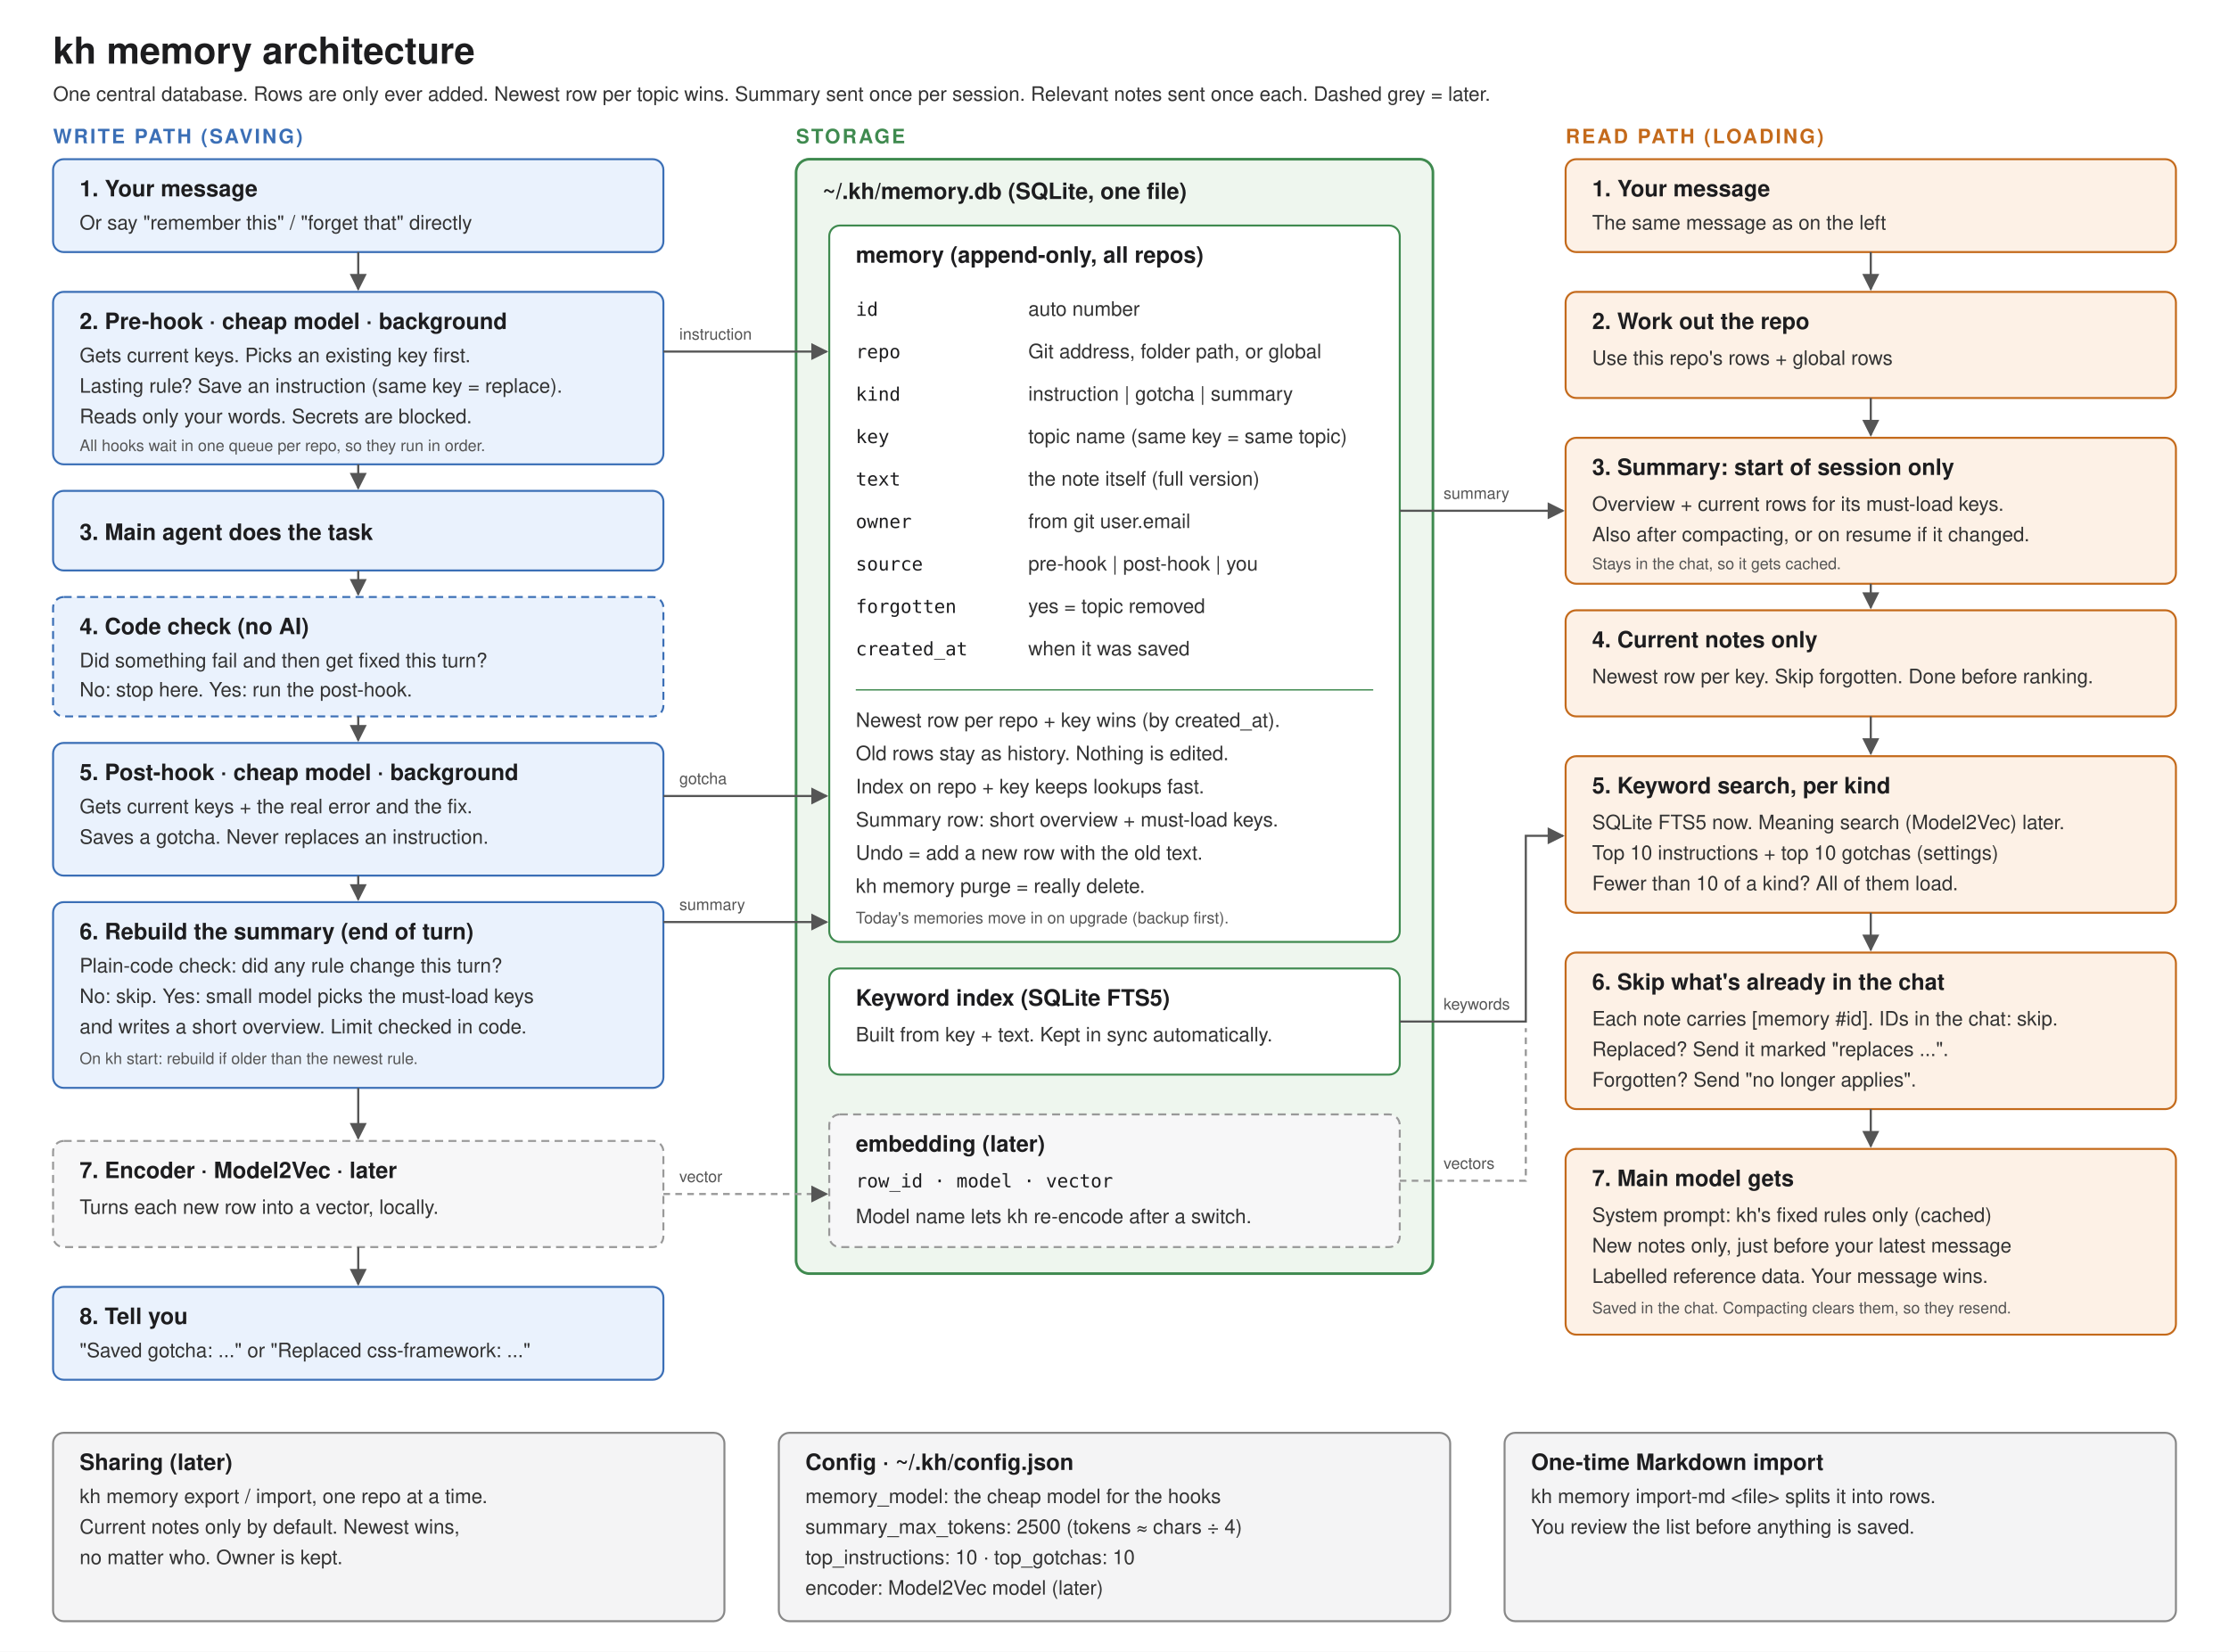
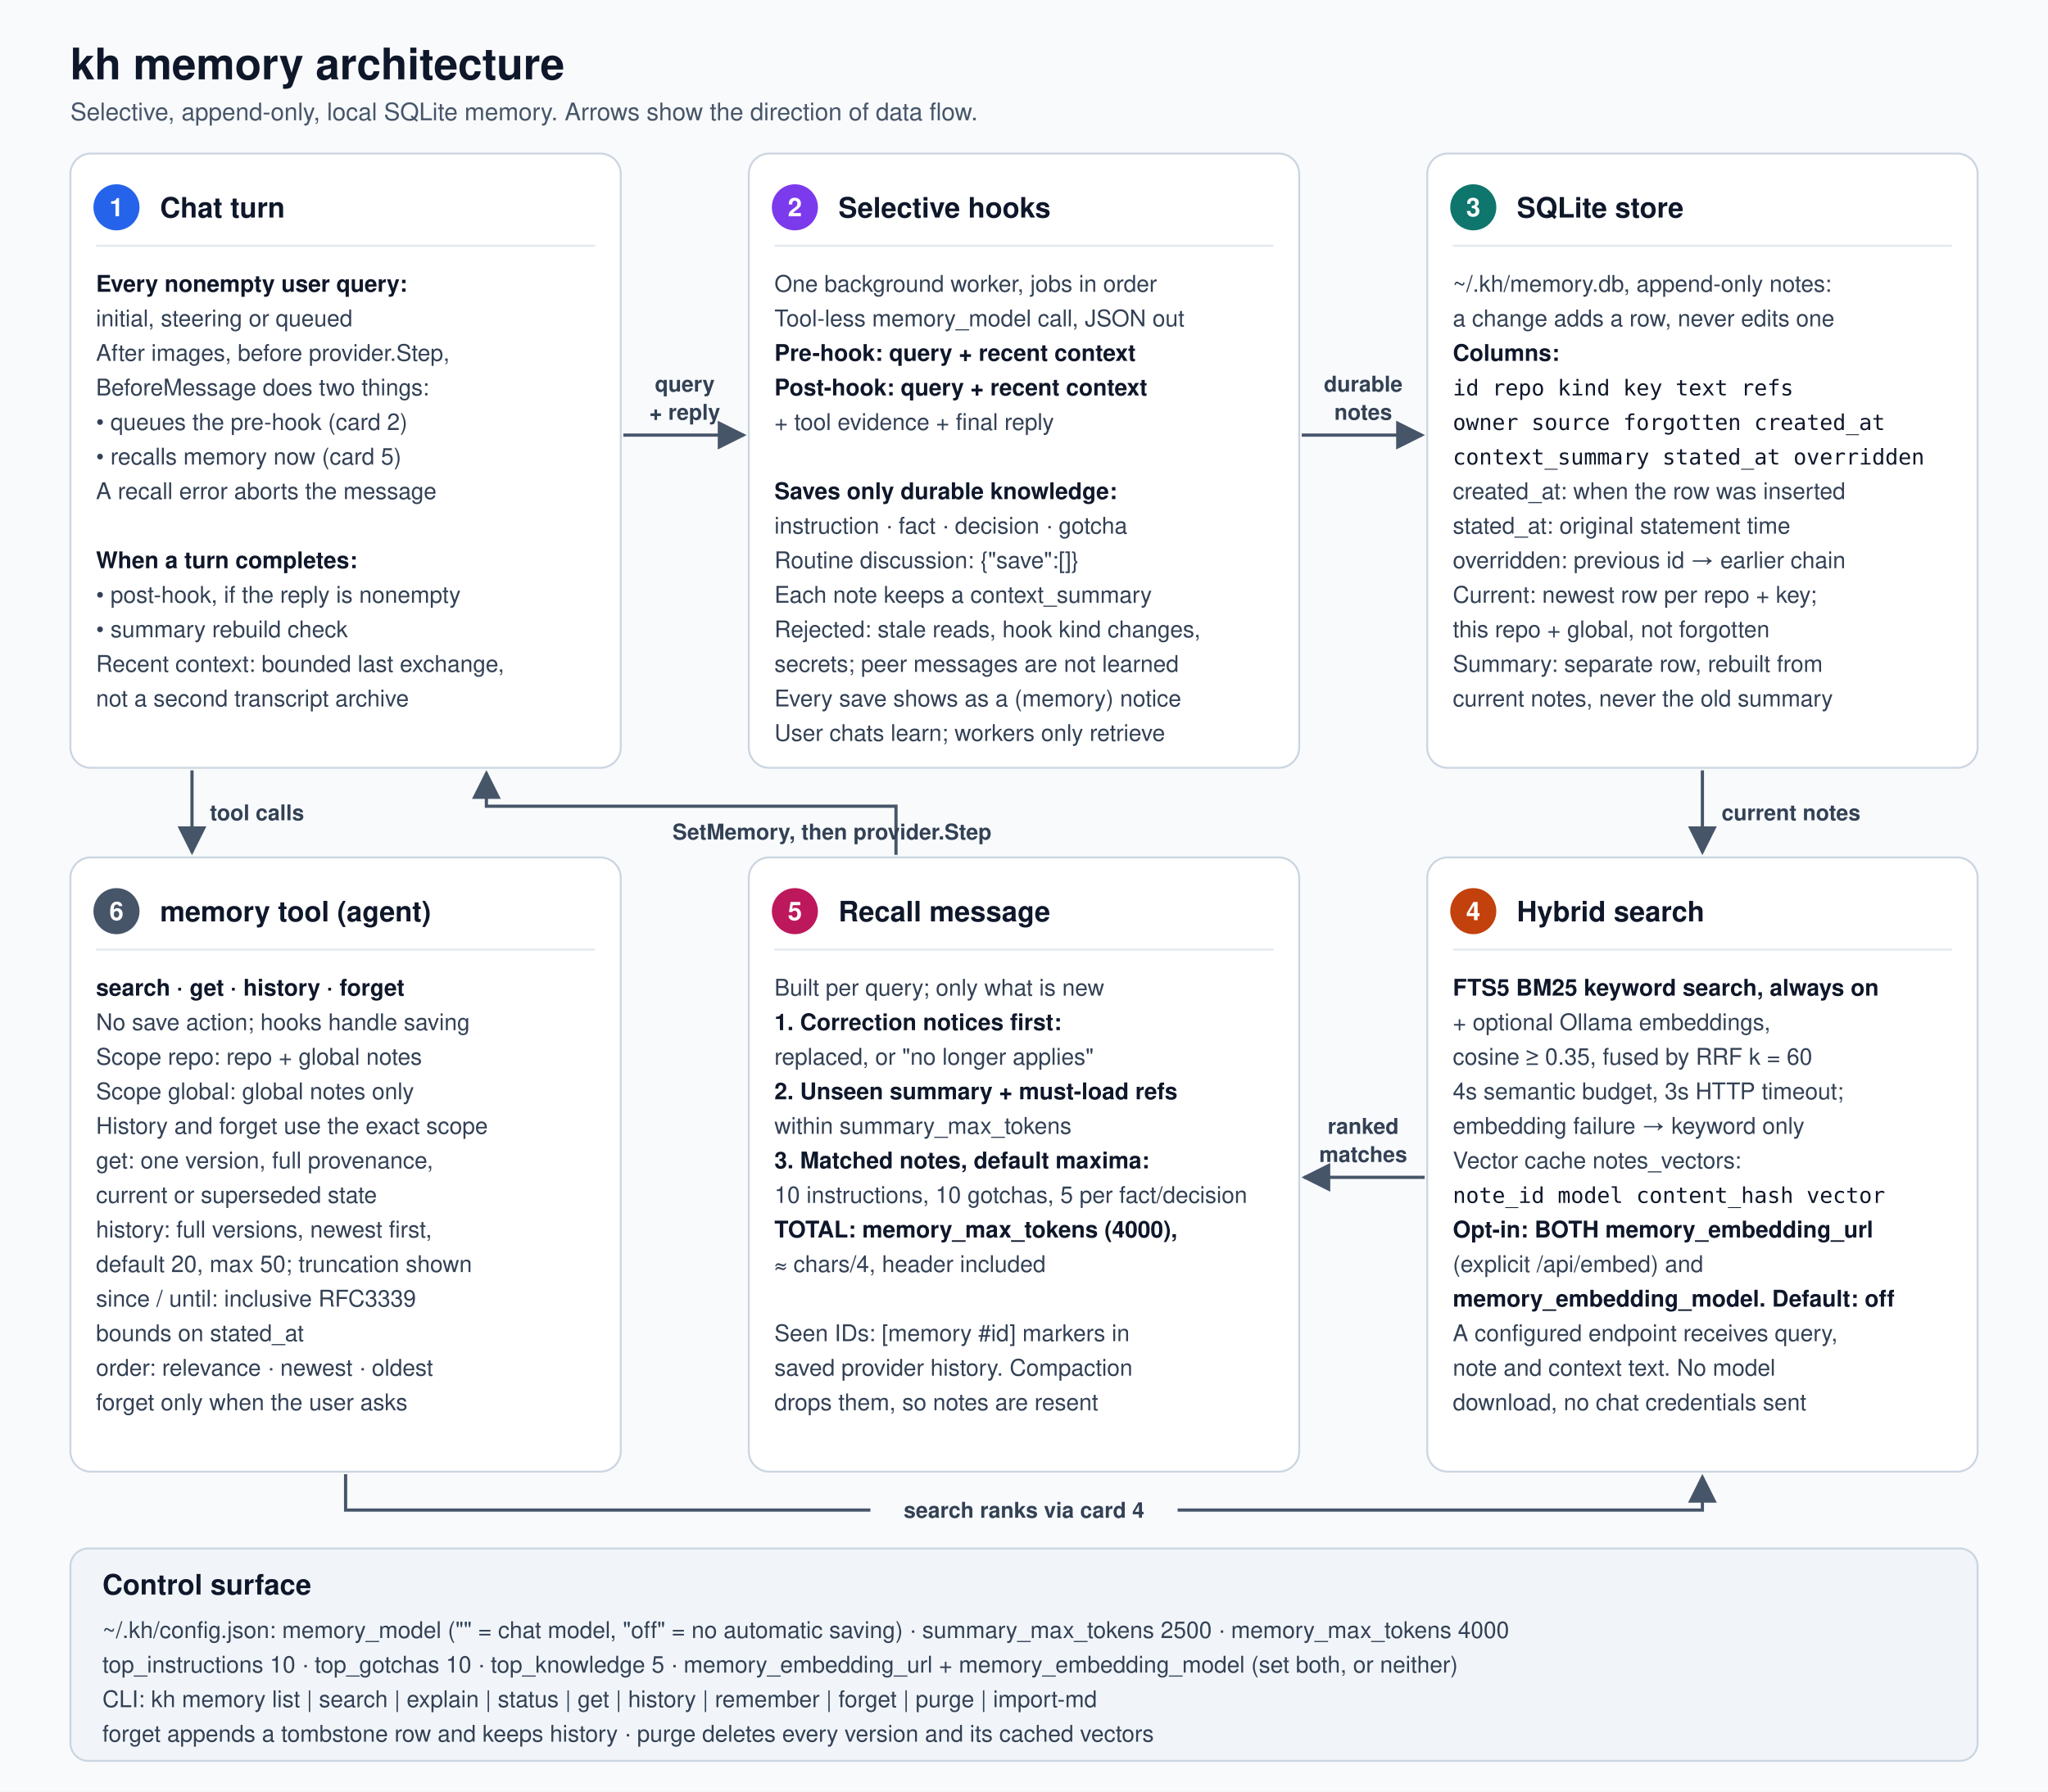
- <svg xmlns="http://www.w3.org/2000/svg" width="1680" height="1245" viewBox="0 0 1680 1245" font-family="Helvetica, Arial, sans-serif">
+ <svg xmlns="http://www.w3.org/2000/svg" width="1600" height="1400" viewBox="0 0 1600 1400" font-family="Helvetica, Arial, sans-serif">
  <defs>
-     <marker id="arrow" viewBox="0 0 10 10" refX="9" refY="5" markerWidth="8" markerHeight="8" orient="auto-start-reverse">
-       <path d="M0,0 L10,5 L0,10 z" fill="#555" />
+     <marker id="arrow" viewBox="0 0 10 10" refX="9" refY="5" markerWidth="9" markerHeight="9" orient="auto-start-reverse">
+       <path d="M0,0 L10,5 L0,10 z" fill="#475569" />
    </marker>
    <style>
-       .t { font-size: 17px; font-weight: bold; fill: #1d1d1f; }
-       .b { font-size: 15px; fill: #333; }
-       .s { font-size: 12px; fill: #555; }
-       .h { font-size: 15px; font-weight: bold; letter-spacing: 1.5px; }
-       .w { fill: #EAF2FD; stroke: #3B6FB6; stroke-width: 1.5; }
-       .r { fill: #FDF1E6; stroke: #C46A1B; stroke-width: 1.5; }
-       .g { fill: #FFFFFF; stroke: #3F8A4F; stroke-width: 1.5; }
-       .n { fill: #F4F4F5; stroke: #888; stroke-width: 1.5; }
-       .later { fill: #F7F7F8; stroke: #999; stroke-width: 1.5; stroke-dasharray: 6 4; }
-       .dash { stroke-dasharray: 6 4; }
-       .a { stroke: #555; stroke-width: 1.6; fill: none; marker-end: url(#arrow); }
-       .ad { stroke: #999; stroke-width: 1.6; fill: none; stroke-dasharray: 5 4; marker-end: url(#arrow); }
-       .col { font-size: 14px; font-family: Menlo, monospace; fill: #1d1d1f; }
+       .title { font-size: 34px; font-weight: 700; fill: #0f172a; }
+       .sub { font-size: 19px; fill: #475569; }
+       .card { fill: #ffffff; stroke: #cbd5e1; stroke-width: 1.5; }
+       .rule { stroke: #e2e8f0; stroke-width: 1.5; }
+       .num { font-size: 20px; font-weight: 700; fill: #ffffff; }
+       .h { font-size: 22px; font-weight: 700; fill: #0f172a; }
+       .b { font-size: 18px; fill: #334155; }
+       .s { font-size: 18px; font-weight: 600; fill: #0f172a; }
+       .m { font-size: 17px; fill: #0f172a; font-family: Menlo, Consolas, monospace; }
+       .l { font-size: 17px; fill: #334155; font-weight: 600; }
+       .flow { stroke: #475569; stroke-width: 2.5; fill: none; }
+       .foot { fill: #f1f5f9; stroke: #cbd5e1; stroke-width: 1.5; }
    </style>
  </defs>
-   <rect width="1680" height="1245" fill="#FFFFFF" />
-   <text x="40" y="48" font-size="28" font-weight="bold" fill="#1d1d1f">kh memory architecture</text>
-   <text x="40" y="76" class="b">One central database. Rows are only ever added. Newest row per topic wins. Summary sent once per session. Relevant notes sent once each. Dashed grey = later.</text>
-   <text x="40" y="108" class="h" fill="#3B6FB6">WRITE PATH (SAVING)</text>
-   <text x="600" y="108" class="h" fill="#3F8A4F">STORAGE</text>
-   <text x="1180" y="108" class="h" fill="#C46A1B">READ PATH (LOADING)</text>
-   <rect class="w" x="40" y="120" width="460" height="70" rx="8" />
-   <text x="60" y="148" class="t">1. Your message</text>
-   <text x="60" y="173" class="b">Or say "remember this" / "forget that" directly</text>
-   <rect class="w" x="40" y="220" width="460" height="130" rx="8" />
-   <text x="60" y="248" class="t">2. Pre-hook  ·  cheap model  ·  background</text>
-   <text x="60" y="273" class="b">Gets current keys. Picks an existing key first.</text>
-   <text x="60" y="296" class="b">Lasting rule? Save an instruction (same key = replace).</text>
-   <text x="60" y="319" class="b">Reads only your words. Secrets are blocked.</text>
-   <text x="60" y="340" class="s">All hooks wait in one queue per repo, so they run in order.</text>
-   <rect class="w" x="40" y="370" width="460" height="60" rx="8" />
-   <text x="60" y="407" class="t">3. Main agent does the task</text>
-   <rect class="w dash" x="40" y="450" width="460" height="90" rx="8" />
-   <text x="60" y="478" class="t">4. Code check  (no AI)</text>
-   <text x="60" y="503" class="b">Did something fail and then get fixed this turn?</text>
-   <text x="60" y="525" class="b">No: stop here. Yes: run the post-hook.</text>
-   <rect class="w" x="40" y="560" width="460" height="100" rx="8" />
-   <text x="60" y="588" class="t">5. Post-hook  ·  cheap model  ·  background</text>
-   <text x="60" y="613" class="b">Gets current keys + the real error and the fix.</text>
-   <text x="60" y="636" class="b">Saves a gotcha. Never replaces an instruction.</text>
-   <rect class="w" x="40" y="680" width="460" height="140" rx="8" />
-   <text x="60" y="708" class="t">6. Rebuild the summary  (end of turn)</text>
-   <text x="60" y="733" class="b">Plain-code check: did any rule change this turn?</text>
-   <text x="60" y="756" class="b">No: skip. Yes: small model picks the must-load keys</text>
-   <text x="60" y="779" class="b">and writes a short overview. Limit checked in code.</text>
-   <text x="60" y="802" class="s">On kh start: rebuild if older than the newest rule.</text>
-   <rect class="later" x="40" y="860" width="460" height="80" rx="8" />
-   <text x="60" y="888" class="t" fill="#666">7. Encoder  ·  Model2Vec  ·  later</text>
-   <text x="60" y="915" class="b">Turns each new row into a vector, locally.</text>
-   <rect class="w" x="40" y="970" width="460" height="70" rx="8" />
-   <text x="60" y="998" class="t">8. Tell you</text>
-   <text x="60" y="1023" class="b">"Saved gotcha: ..." or "Replaced css-framework: ..."</text>
-   <line class="a" x1="270" y1="190" x2="270" y2="218" />
-   <line class="a" x1="270" y1="350" x2="270" y2="368" />
-   <line class="a" x1="270" y1="430" x2="270" y2="448" />
-   <line class="a" x1="270" y1="540" x2="270" y2="558" />
-   <line class="a" x1="270" y1="660" x2="270" y2="678" />
-   <line class="a" x1="270" y1="820" x2="270" y2="858" />
-   <line class="a" x1="270" y1="940" x2="270" y2="968" />
-   <rect x="600" y="120" width="480" height="840" rx="10" fill="#EEF6EE" stroke="#3F8A4F" stroke-width="2" />
-   <text x="620" y="150" class="t">~/.kh/memory.db  (SQLite, one file)</text>
-   <rect class="g" x="625" y="170" width="430" height="540" rx="8" />
-   <text x="645" y="198" class="t">memory  (append-only, all repos)</text>
-   <text x="645" y="238" class="col">id</text>
-   <text x="775" y="238" class="b">auto number</text>
-   <text x="645" y="270" class="col">repo</text>
-   <text x="775" y="270" class="b">Git address, folder path, or global</text>
-   <text x="645" y="302" class="col">kind</text>
-   <text x="775" y="302" class="b">instruction | gotcha | summary</text>
-   <text x="645" y="334" class="col">key</text>
-   <text x="775" y="334" class="b">topic name (same key = same topic)</text>
-   <text x="645" y="366" class="col">text</text>
-   <text x="775" y="366" class="b">the note itself (full version)</text>
-   <text x="645" y="398" class="col">owner</text>
-   <text x="775" y="398" class="b">from git user.email</text>
-   <text x="645" y="430" class="col">source</text>
-   <text x="775" y="430" class="b">pre-hook | post-hook | you</text>
-   <text x="645" y="462" class="col">forgotten</text>
-   <text x="775" y="462" class="b">yes = topic removed</text>
-   <text x="645" y="494" class="col">created_at</text>
-   <text x="775" y="494" class="b">when it was saved</text>
-   <line x1="645" y1="520" x2="1035" y2="520" stroke="#3F8A4F" stroke-width="1" />
-   <text x="645" y="548" class="b">Newest row per repo + key wins (by created_at).</text>
-   <text x="645" y="573" class="b">Old rows stay as history. Nothing is edited.</text>
-   <text x="645" y="598" class="b">Index on repo + key keeps lookups fast.</text>
-   <text x="645" y="623" class="b">Summary row: short overview + must-load keys.</text>
-   <text x="645" y="648" class="b">Undo = add a new row with the old text.</text>
-   <text x="645" y="673" class="b">kh memory purge = really delete.</text>
-   <text x="645" y="696" class="s">Today's memories move in on upgrade (backup first).</text>
-   <rect class="g" x="625" y="730" width="430" height="80" rx="8" />
-   <text x="645" y="758" class="t">Keyword index  (SQLite FTS5)</text>
-   <text x="645" y="785" class="b">Built from key + text. Kept in sync automatically.</text>
-   <rect class="later" x="625" y="840" width="430" height="100" rx="8" />
-   <text x="645" y="868" class="t" fill="#666">embedding  (later)</text>
-   <text x="645" y="895" class="col">row_id · model · vector</text>
-   <text x="645" y="922" class="b">Model name lets kh re-encode after a switch.</text>
-   <line class="a" x1="500" y1="265" x2="623" y2="265" />
-   <text x="512" y="256" class="s">instruction</text>
-   <line class="a" x1="500" y1="600" x2="623" y2="600" />
-   <text x="512" y="591" class="s">gotcha</text>
-   <line class="a" x1="500" y1="695" x2="623" y2="695" />
-   <text x="512" y="686" class="s">summary</text>
-   <line class="ad" x1="500" y1="900" x2="623" y2="900" />
-   <text x="512" y="891" class="s">vector</text>
-   <rect class="r" x="1180" y="120" width="460" height="70" rx="8" />
-   <text x="1200" y="148" class="t">1. Your message</text>
-   <text x="1200" y="173" class="b">The same message as on the left</text>
-   <rect class="r" x="1180" y="220" width="460" height="80" rx="8" />
-   <text x="1200" y="248" class="t">2. Work out the repo</text>
-   <text x="1200" y="275" class="b">Use this repo's rows + global rows</text>
-   <rect class="r" x="1180" y="330" width="460" height="110" rx="8" />
-   <text x="1200" y="358" class="t">3. Summary: start of session only</text>
-   <text x="1200" y="385" class="b">Overview + current rows for its must-load keys.</text>
-   <text x="1200" y="408" class="b">Also after compacting, or on resume if it changed.</text>
-   <text x="1200" y="429" class="s">Stays in the chat, so it gets cached.</text>
-   <rect class="r" x="1180" y="460" width="460" height="80" rx="8" />
-   <text x="1200" y="488" class="t">4. Current notes only</text>
-   <text x="1200" y="515" class="b">Newest row per key. Skip forgotten. Done before ranking.</text>
-   <rect class="r" x="1180" y="570" width="460" height="118" rx="8" />
-   <text x="1200" y="598" class="t">5. Keyword search, per kind</text>
-   <text x="1200" y="625" class="b">SQLite FTS5 now. Meaning search (Model2Vec) later.</text>
-   <text x="1200" y="648" class="b">Top 10 instructions + top 10 gotchas (settings)</text>
-   <text x="1200" y="671" class="b">Fewer than 10 of a kind? All of them load.</text>
-   <rect class="r" x="1180" y="718" width="460" height="118" rx="8" />
-   <text x="1200" y="746" class="t">6. Skip what's already in the chat</text>
-   <text x="1200" y="773" class="b">Each note carries [memory #id]. IDs in the chat: skip.</text>
-   <text x="1200" y="796" class="b">Replaced? Send it marked "replaces ...".</text>
-   <text x="1200" y="819" class="b">Forgotten? Send "no longer applies".</text>
-   <rect class="r" x="1180" y="866" width="460" height="140" rx="8" />
-   <text x="1200" y="894" class="t">7. Main model gets</text>
-   <text x="1200" y="921" class="b">System prompt: kh's fixed rules only (cached)</text>
-   <text x="1200" y="944" class="b">New notes only, just before your latest message</text>
-   <text x="1200" y="967" class="b">Labelled reference data. Your message wins.</text>
-   <text x="1200" y="990" class="s">Saved in the chat. Compacting clears them, so they resend.</text>
-   <line class="a" x1="1410" y1="190" x2="1410" y2="218" />
-   <line class="a" x1="1410" y1="300" x2="1410" y2="328" />
-   <line class="a" x1="1410" y1="440" x2="1410" y2="458" />
-   <line class="a" x1="1410" y1="540" x2="1410" y2="568" />
-   <line class="a" x1="1410" y1="688" x2="1410" y2="716" />
-   <line class="a" x1="1410" y1="836" x2="1410" y2="864" />
-   <line class="a" x1="1055" y1="385" x2="1178" y2="385" />
-   <text x="1088" y="376" class="s">summary</text>
-   <path class="a" d="M1055,770 L1150,770 L1150,630 L1178,630" />
-   <text x="1088" y="761" class="s">keywords</text>
-   <path d="M1055,890 L1150,890 L1150,775" stroke="#999" stroke-width="1.6" fill="none" stroke-dasharray="5 4" />
-   <text x="1088" y="881" class="s">vectors</text>
-   <rect class="n" x="40" y="1080" width="506" height="142" rx="8" />
-   <text x="60" y="1108" class="t">Sharing  (later)</text>
-   <text x="60" y="1133" class="b">kh memory export / import, one repo at a time.</text>
-   <text x="60" y="1156" class="b">Current notes only by default. Newest wins,</text>
-   <text x="60" y="1179" class="b">no matter who. Owner is kept.</text>
-   <rect class="n" x="587" y="1080" width="506" height="142" rx="8" />
-   <text x="607" y="1108" class="t">Config  ·  ~/.kh/config.json</text>
-   <text x="607" y="1133" class="b">memory_model: the cheap model for the hooks</text>
-   <text x="607" y="1156" class="b">summary_max_tokens: 2500 (tokens ≈ chars ÷ 4)</text>
-   <text x="607" y="1179" class="b">top_instructions: 10  ·  top_gotchas: 10</text>
-   <text x="607" y="1202" class="b" fill="#777">encoder: Model2Vec model (later)</text>
-   <rect class="n" x="1134" y="1080" width="506" height="142" rx="8" />
-   <text x="1154" y="1108" class="t">One-time Markdown import</text>
-   <text x="1154" y="1133" class="b">kh memory import-md &lt;file&gt; splits it into rows.</text>
-   <text x="1154" y="1156" class="b">You review the list before anything is saved.</text>
+   <rect width="1600" height="1400" fill="#f8fafc" />
+   <text x="55" y="62" class="title">kh memory architecture</text>
+   <text x="55" y="94" class="sub">Selective, append-only, local SQLite memory. Arrows show the direction of data flow.</text>
+   <rect x="55" y="120" width="430" height="480" rx="16" class="card" />
+   <circle cx="91" cy="162" r="18" fill="#2563eb" />
+   <text x="91" y="169" class="num" text-anchor="middle">1</text>
+   <text x="125" y="170" class="h">Chat turn</text>
+   <line x1="75" y1="192" x2="465" y2="192" class="rule" />
+   <text x="75" y="228" class="s">Every nonempty user query:</text>
+   <text x="75" y="255" class="b">initial, steering or queued</text>
+   <text x="75" y="282" class="b">After images, before provider.Step,</text>
+   <text x="75" y="309" class="b">BeforeMessage does two things:</text>
+   <text x="75" y="336" class="b">• queues the pre-hook (card 2)</text>
+   <text x="75" y="363" class="b">• recalls memory now (card 5)</text>
+   <text x="75" y="390" class="b">A recall error aborts the message</text>
+   <text x="75" y="444" class="s">When a turn completes:</text>
+   <text x="75" y="471" class="b">• post-hook, if the reply is nonempty</text>
+   <text x="75" y="498" class="b">• summary rebuild check</text>
+   <text x="75" y="525" class="b">Recent context: bounded last exchange,</text>
+   <text x="75" y="552" class="b">not a second transcript archive</text>
+   <rect x="585" y="120" width="430" height="480" rx="16" class="card" />
+   <circle cx="621" cy="162" r="18" fill="#7c3aed" />
+   <text x="621" y="169" class="num" text-anchor="middle">2</text>
+   <text x="655" y="170" class="h">Selective hooks</text>
+   <line x1="605" y1="192" x2="995" y2="192" class="rule" />
+   <text x="605" y="228" class="b">One background worker, jobs in order</text>
+   <text x="605" y="255" class="b">Tool-less memory_model call, JSON out</text>
+   <text x="605" y="282" class="s">Pre-hook: query + recent context</text>
+   <text x="605" y="309" class="s">Post-hook: query + recent context</text>
+   <text x="605" y="336" class="b">+ tool evidence + final reply</text>
+   <text x="605" y="390" class="s">Saves only durable knowledge:</text>
+   <text x="605" y="417" class="b">instruction · fact · decision · gotcha</text>
+   <text x="605" y="444" class="b">Routine discussion: {"save":[]}</text>
+   <text x="605" y="471" class="b">Each note keeps a context_summary</text>
+   <text x="605" y="498" class="b">Rejected: stale reads, hook kind changes,</text>
+   <text x="605" y="525" class="b">secrets; peer messages are not learned</text>
+   <text x="605" y="552" class="b">Every save shows as a (memory) notice</text>
+   <text x="605" y="579" class="b">User chats learn; workers only retrieve</text>
+   <rect x="1115" y="120" width="430" height="480" rx="16" class="card" />
+   <circle cx="1151" cy="162" r="18" fill="#0f766e" />
+   <text x="1151" y="169" class="num" text-anchor="middle">3</text>
+   <text x="1185" y="170" class="h">SQLite store</text>
+   <line x1="1135" y1="192" x2="1525" y2="192" class="rule" />
+   <text x="1135" y="228" class="b">~/.kh/memory.db, append-only notes:</text>
+   <text x="1135" y="255" class="b">a change adds a row, never edits one</text>
+   <text x="1135" y="282" class="s">Columns:</text>
+   <text x="1135" y="309" class="m">id repo kind key text refs</text>
+   <text x="1135" y="336" class="m">owner source forgotten created_at</text>
+   <text x="1135" y="363" class="m">context_summary stated_at overridden</text>
+   <text x="1135" y="390" class="b">created_at: when the row was inserted</text>
+   <text x="1135" y="417" class="b">stated_at: original statement time</text>
+   <text x="1135" y="444" class="b">overridden: previous id → earlier chain</text>
+   <text x="1135" y="471" class="b">Current: newest row per repo + key;</text>
+   <text x="1135" y="498" class="b">this repo + global, not forgotten</text>
+   <text x="1135" y="525" class="b">Summary: separate row, rebuilt from</text>
+   <text x="1135" y="552" class="b">current notes, never the old summary</text>
+   <rect x="1115" y="670" width="430" height="480" rx="16" class="card" />
+   <circle cx="1151" cy="712" r="18" fill="#c2410c" />
+   <text x="1151" y="719" class="num" text-anchor="middle">4</text>
+   <text x="1185" y="720" class="h">Hybrid search</text>
+   <line x1="1135" y1="742" x2="1525" y2="742" class="rule" />
+   <text x="1135" y="778" class="s">FTS5 BM25 keyword search, always on</text>
+   <text x="1135" y="805" class="b">+ optional Ollama embeddings,</text>
+   <text x="1135" y="832" class="b">cosine ≥ 0.35, fused by RRF k = 60</text>
+   <text x="1135" y="859" class="b">4s semantic budget, 3s HTTP timeout;</text>
+   <text x="1135" y="886" class="b">embedding failure → keyword only</text>
+   <text x="1135" y="913" class="b">Vector cache notes_vectors:</text>
+   <text x="1135" y="940" class="m">note_id model content_hash vector</text>
+   <text x="1135" y="967" class="s">Opt-in: BOTH memory_embedding_url</text>
+   <text x="1135" y="994" class="b">(explicit /api/embed) and</text>
+   <text x="1135" y="1021" class="s">memory_embedding_model. Default: off</text>
+   <text x="1135" y="1048" class="b">A configured endpoint receives query,</text>
+   <text x="1135" y="1075" class="b">note and context text. No model</text>
+   <text x="1135" y="1102" class="b">download, no chat credentials sent</text>
+   <rect x="585" y="670" width="430" height="480" rx="16" class="card" />
+   <circle cx="621" cy="712" r="18" fill="#be185d" />
+   <text x="621" y="719" class="num" text-anchor="middle">5</text>
+   <text x="655" y="720" class="h">Recall message</text>
+   <line x1="605" y1="742" x2="995" y2="742" class="rule" />
+   <text x="605" y="778" class="b">Built per query; only what is new</text>
+   <text x="605" y="805" class="s">1. Correction notices first:</text>
+   <text x="605" y="832" class="b">replaced, or "no longer applies"</text>
+   <text x="605" y="859" class="s">2. Unseen summary + must-load refs</text>
+   <text x="605" y="886" class="b">within summary_max_tokens</text>
+   <text x="605" y="913" class="s">3. Matched notes, default maxima:</text>
+   <text x="605" y="940" class="b">10 instructions, 10 gotchas, 5 per fact/decision</text>
+   <text x="605" y="967" class="s">TOTAL: memory_max_tokens (4000),</text>
+   <text x="605" y="994" class="b">≈ chars/4, header included</text>
+   <text x="605" y="1048" class="b">Seen IDs: [memory #id] markers in</text>
+   <text x="605" y="1075" class="b">saved provider history. Compaction</text>
+   <text x="605" y="1102" class="b">drops them, so notes are resent</text>
+   <rect x="55" y="670" width="430" height="480" rx="16" class="card" />
+   <circle cx="91" cy="712" r="18" fill="#475569" />
+   <text x="91" y="719" class="num" text-anchor="middle">6</text>
+   <text x="125" y="720" class="h">memory tool (agent)</text>
+   <line x1="75" y1="742" x2="465" y2="742" class="rule" />
+   <text x="75" y="778" class="s">search · get · history · forget</text>
+   <text x="75" y="805" class="b">No save action; hooks handle saving</text>
+   <text x="75" y="832" class="b">Scope repo: repo + global notes</text>
+   <text x="75" y="859" class="b">Scope global: global notes only</text>
+   <text x="75" y="886" class="b">History and forget use the exact scope</text>
+   <text x="75" y="913" class="b">get: one version, full provenance,</text>
+   <text x="75" y="940" class="b">current or superseded state</text>
+   <text x="75" y="967" class="b">history: full versions, newest first,</text>
+   <text x="75" y="994" class="b">default 20, max 50; truncation shown</text>
+   <text x="75" y="1021" class="b">since / until: inclusive RFC3339</text>
+   <text x="75" y="1048" class="b">bounds on stated_at</text>
+   <text x="75" y="1075" class="b">order: relevance · newest · oldest</text>
+   <text x="75" y="1102" class="b">forget only when the user asks</text>
+   <line x1="487" y1="340" x2="581" y2="340" class="flow" marker-end="url(#arrow)" />
+   <text x="535" y="306" class="l" text-anchor="middle">query</text>
+   <text x="535" y="328" class="l" text-anchor="middle">+ reply</text>
+   <line x1="1017" y1="340" x2="1111" y2="340" class="flow" marker-end="url(#arrow)" />
+   <text x="1065" y="306" class="l" text-anchor="middle">durable</text>
+   <text x="1065" y="328" class="l" text-anchor="middle">notes</text>
+   <line x1="1330" y1="602" x2="1330" y2="666" class="flow" marker-end="url(#arrow)" />
+   <text x="1345" y="641" class="l">current notes</text>
+   <line x1="1113" y1="920" x2="1019" y2="920" class="flow" marker-end="url(#arrow)" />
+   <text x="1065" y="886" class="l" text-anchor="middle">ranked</text>
+   <text x="1065" y="908" class="l" text-anchor="middle">matches</text>
+   <path d="M700,668 L700,630 L380,630 L380,604" class="flow" marker-end="url(#arrow)" />
+   <text x="650" y="656" class="l" text-anchor="middle">SetMemory, then provider.Step</text>
+   <line x1="150" y1="602" x2="150" y2="666" class="flow" marker-end="url(#arrow)" />
+   <text x="164" y="641" class="l">tool calls</text>
+   <path d="M270,1152 L270,1180 L1330,1180 L1330,1154" class="flow" marker-end="url(#arrow)" />
+   <rect x="680" y="1168" width="240" height="24" fill="#f8fafc" />
+   <text x="800" y="1186" class="l" text-anchor="middle">search ranks via card 4</text>
+   <rect x="55" y="1210" width="1490" height="166" rx="14" class="foot" />
+   <text x="80" y="1246" class="h">Control surface</text>
+   <text x="80" y="1280" class="b">~/.kh/config.json: memory_model ("" = chat model, "off" = no automatic saving) · summary_max_tokens 2500 · memory_max_tokens 4000</text>
+   <text x="80" y="1307" class="b">top_instructions 10 · top_gotchas 10 · top_knowledge 5 · memory_embedding_url + memory_embedding_model (set both, or neither)</text>
+   <text x="80" y="1334" class="b">CLI: kh memory list | search | explain | status | get | history | remember | forget | purge | import-md</text>
+   <text x="80" y="1361" class="b">forget appends a tombstone row and keeps history · purge deletes every version and its cached vectors</text>
</svg>
